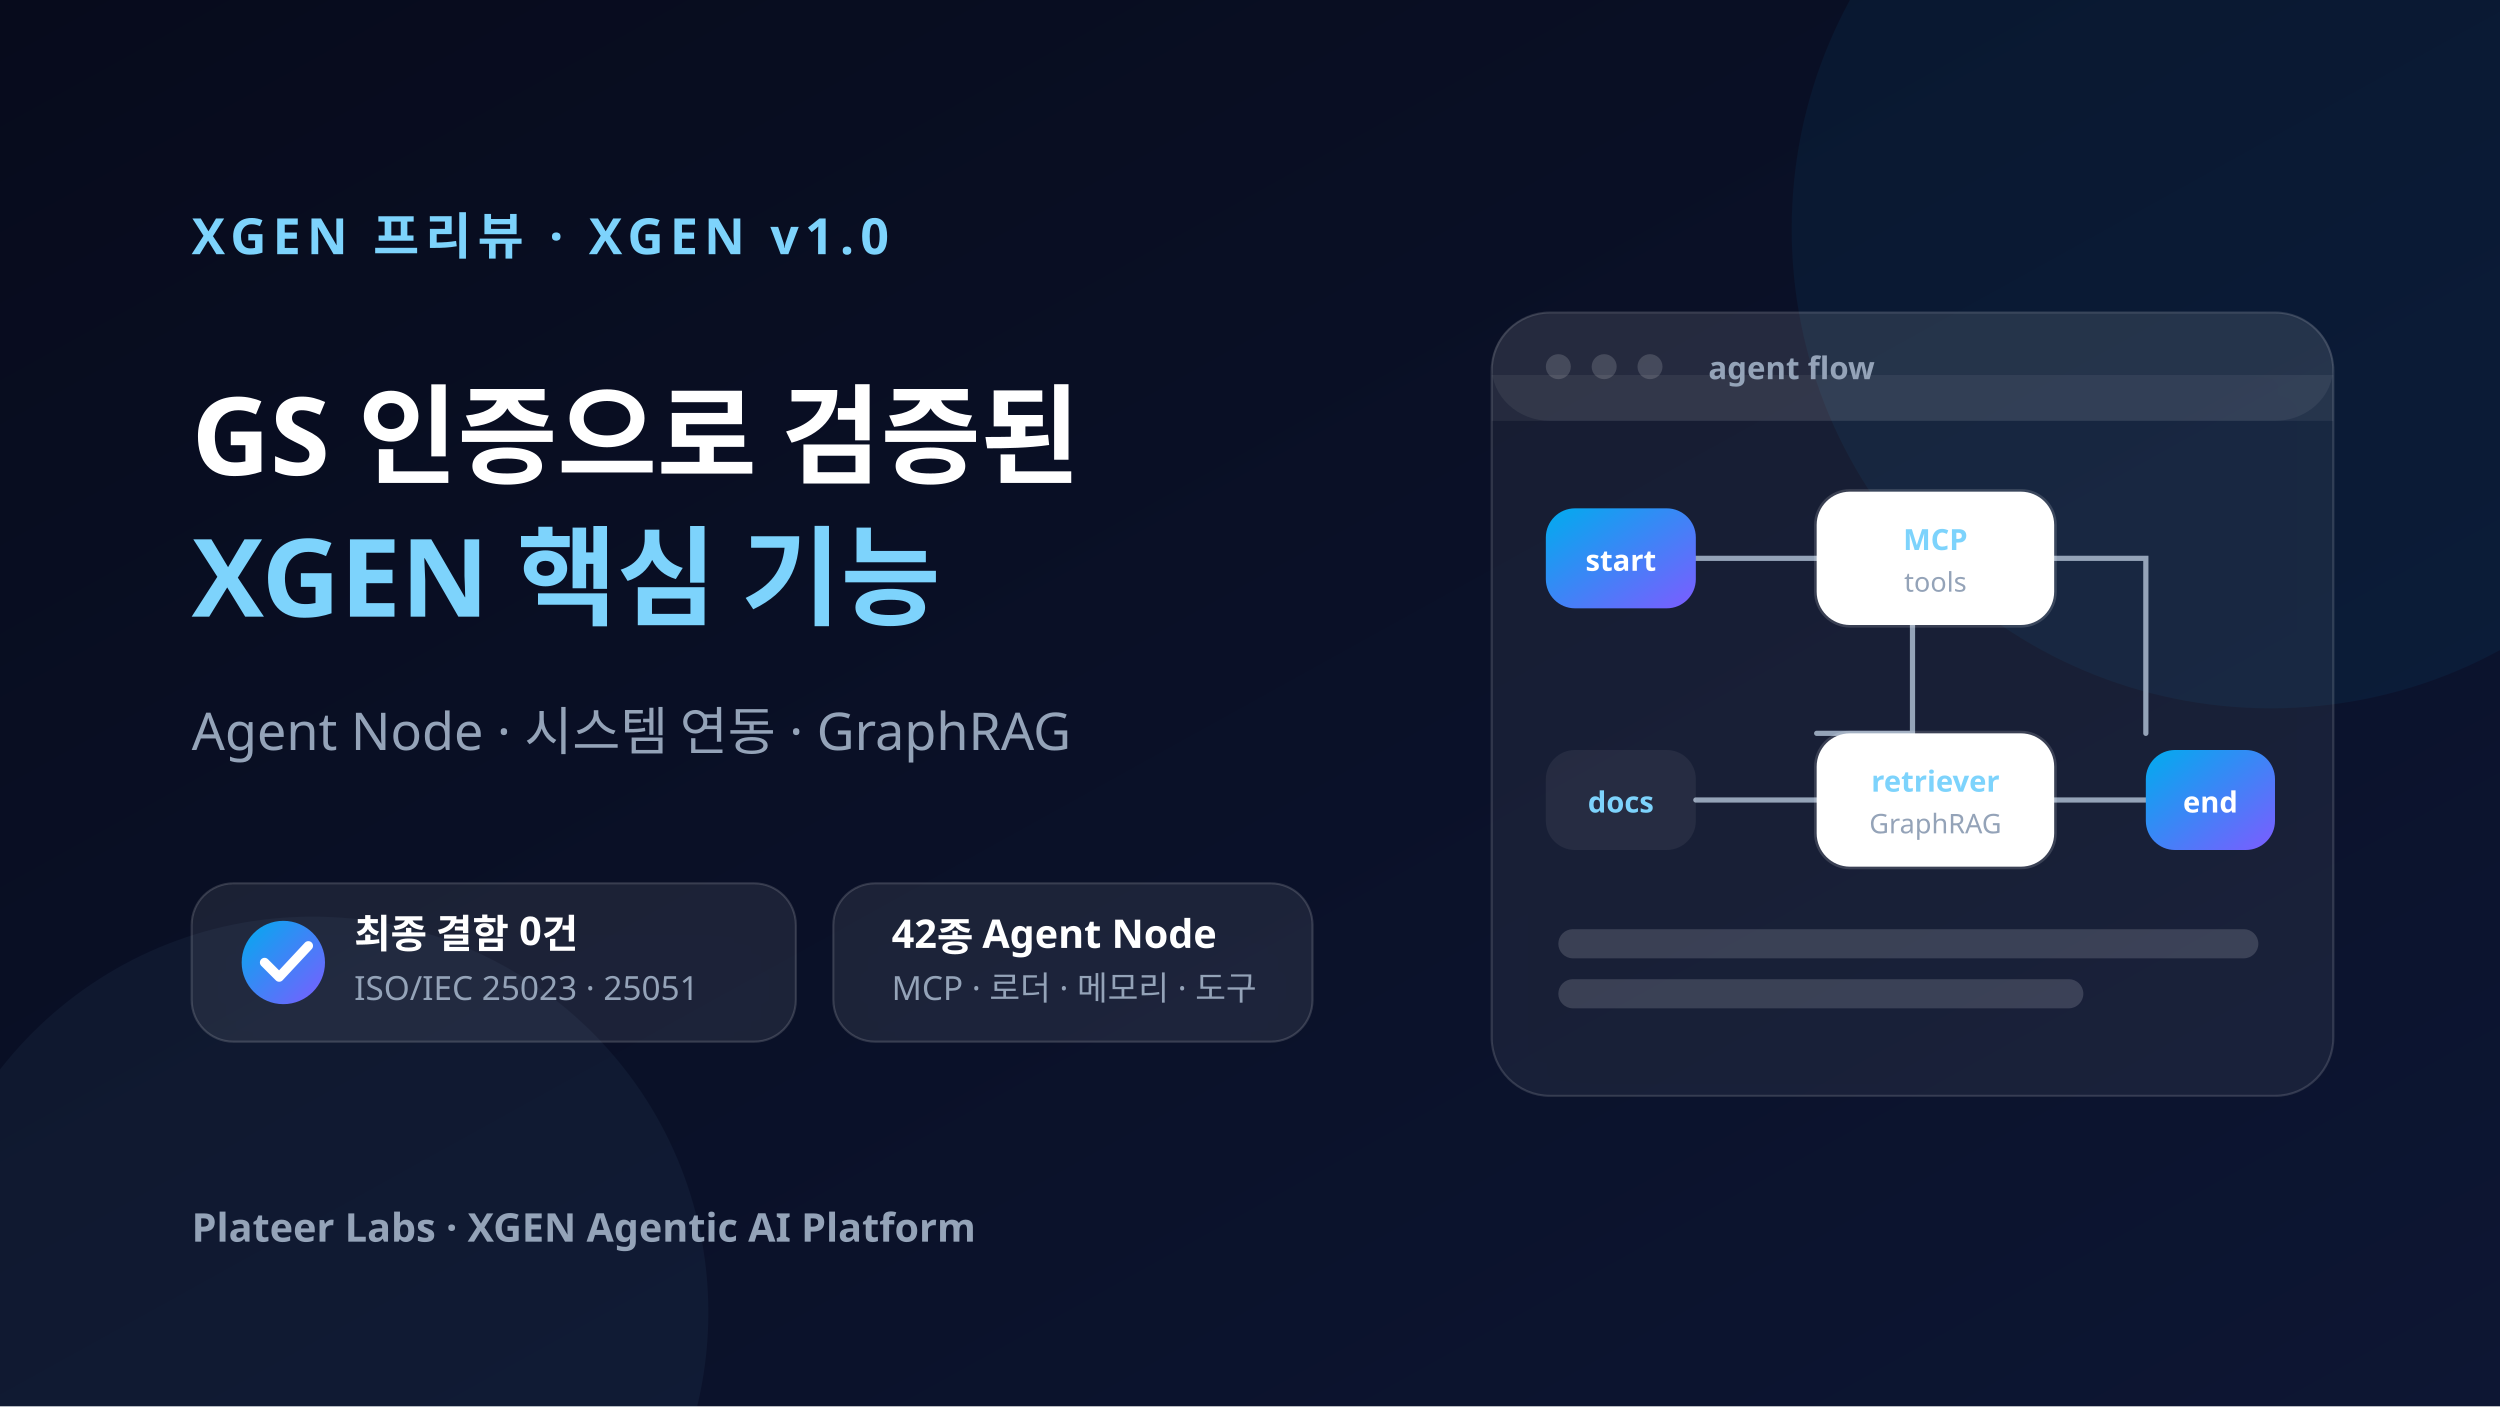
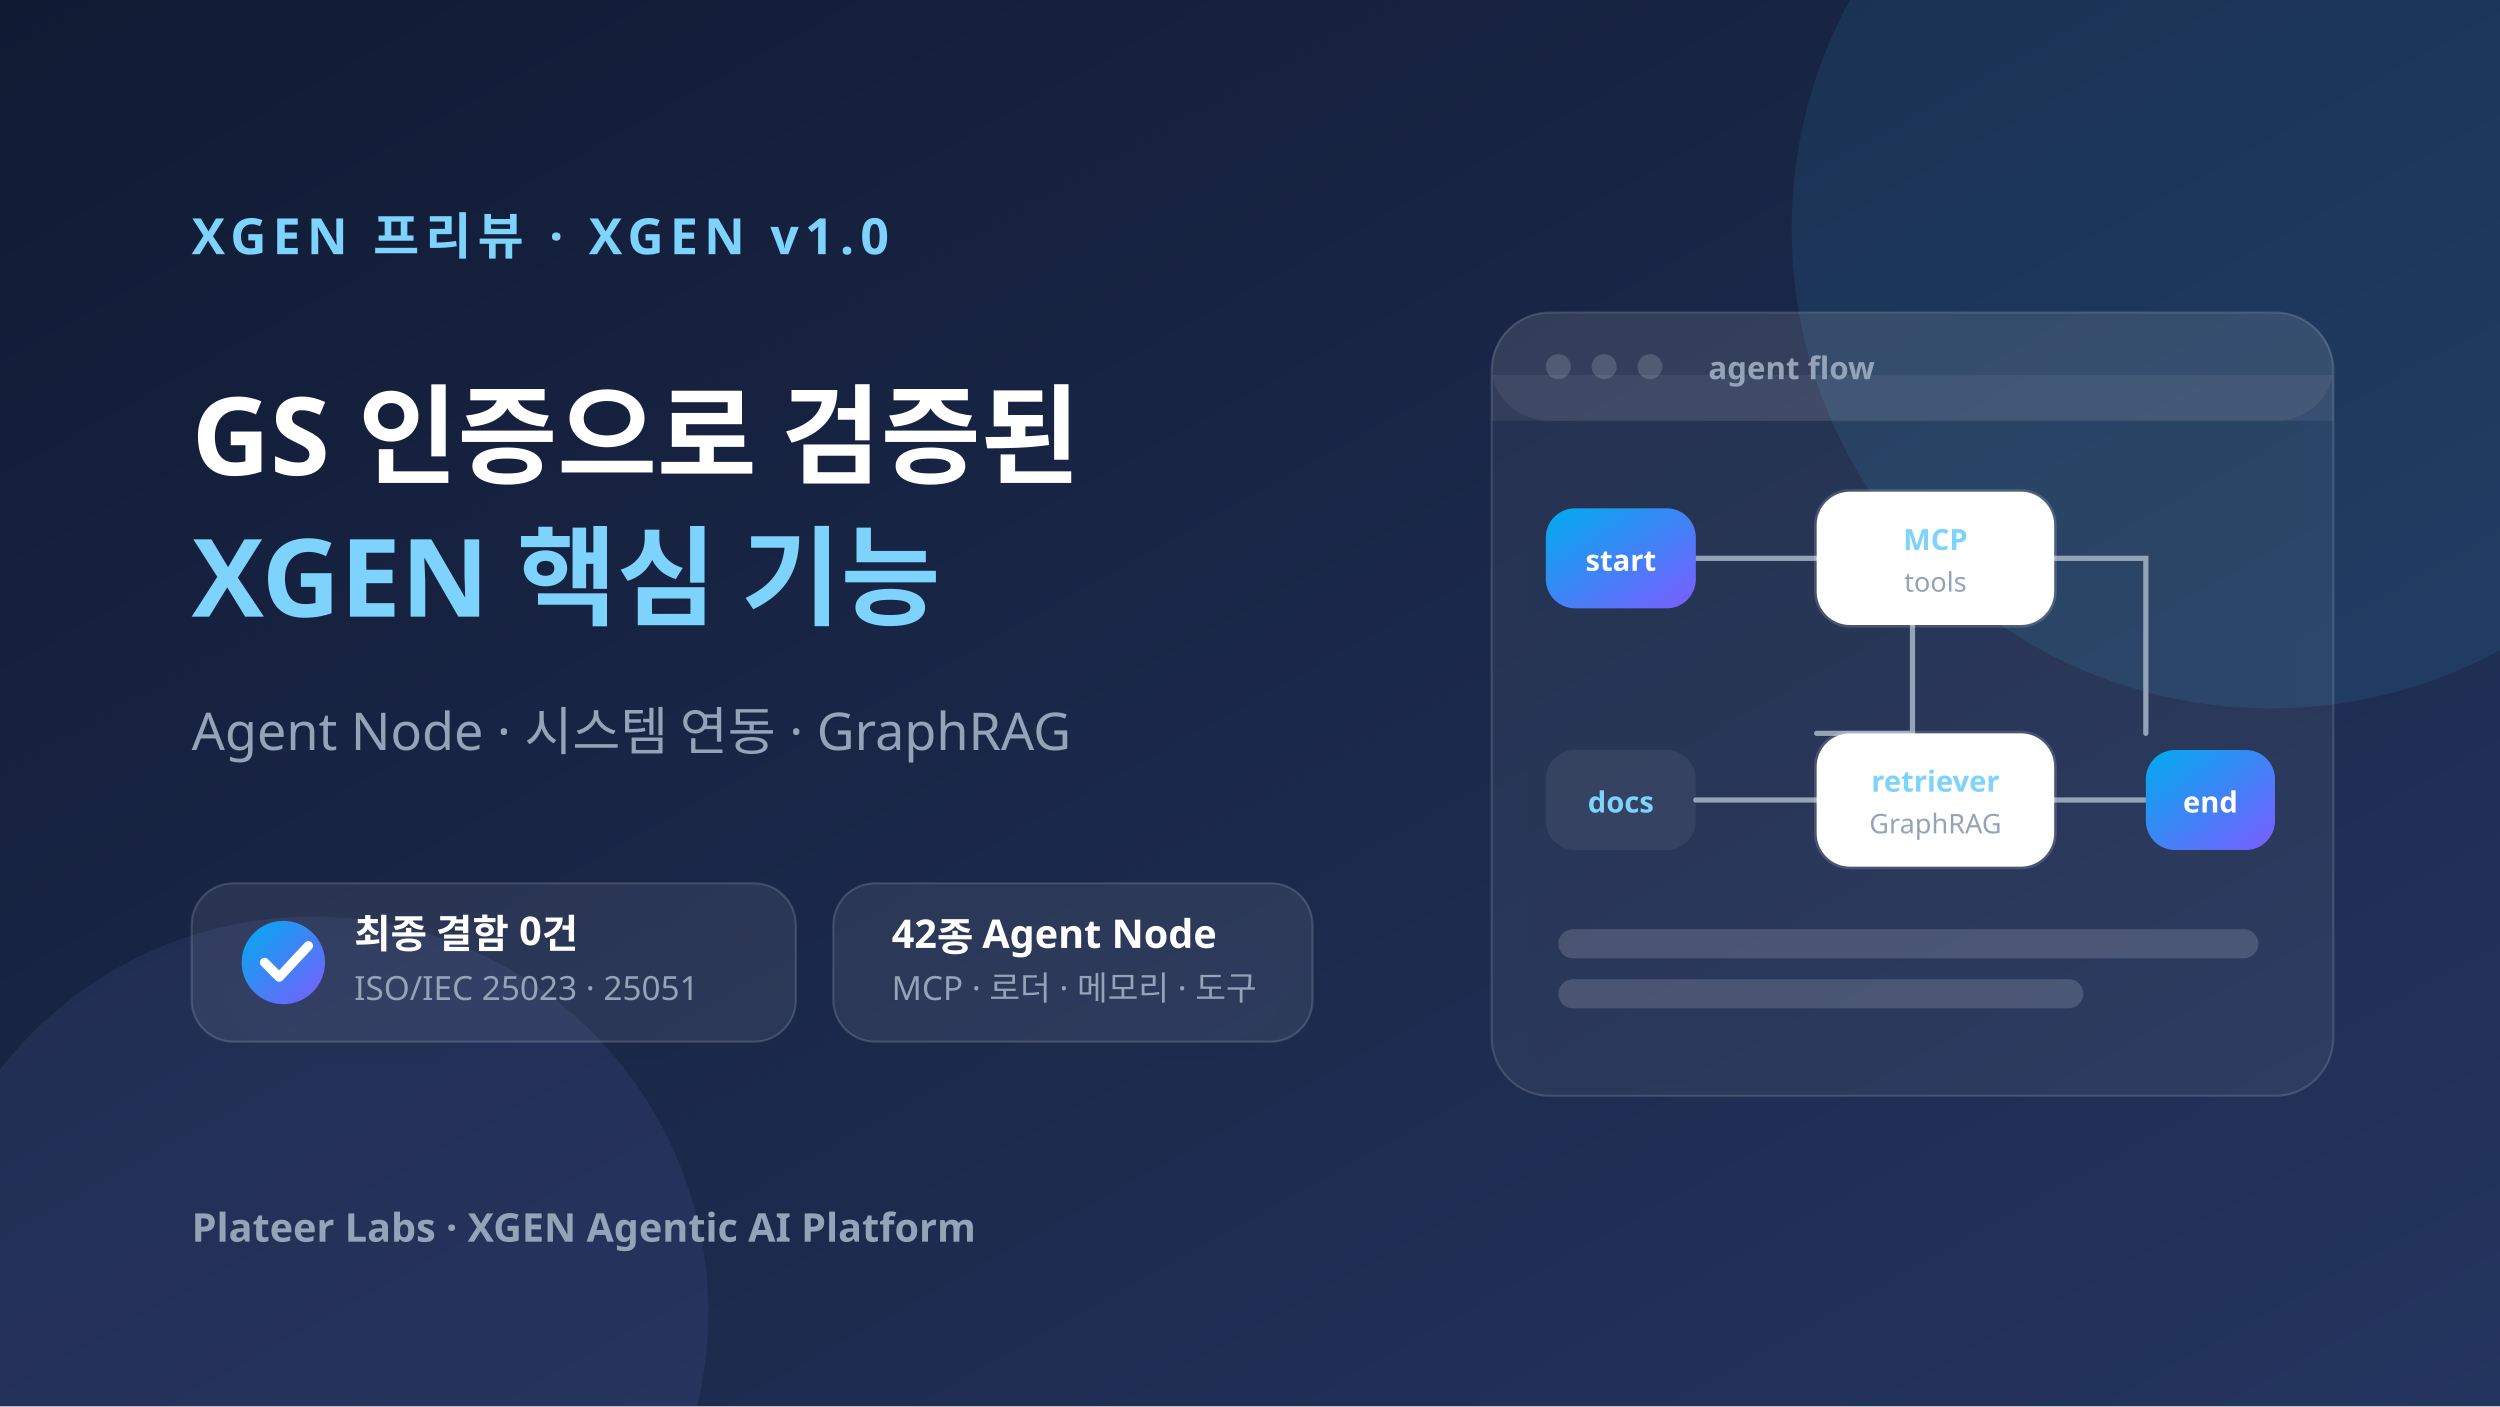
<svg xmlns="http://www.w3.org/2000/svg" viewBox="0 0 1200 675" role="img" aria-label="XGEN v1.0 — 공인시험으로 확인한 Agentic AI 플랫폼">
  <defs>
    <linearGradient id="bg" x1="0" y1="0" x2="1" y2="1">
-       <stop offset="0" stop-color="#070b1c" />
-       <stop offset="1" stop-color="#0d1633" />
+       <stop offset="0" stop-color="#101a33" />
+       <stop offset="1" stop-color="#24355f" />
    </linearGradient>
    <linearGradient id="node" x1="0" y1="0" x2="1" y2="1">
      <stop offset="0" stop-color="#00acee" />
      <stop offset="1" stop-color="#7c5cff" />
    </linearGradient>
    <filter id="sh" x="-20%" y="-20%" width="140%" height="140%">
      <feDropShadow dx="0" dy="12" stdDeviation="18" flood-color="#1e3a8a" flood-opacity="0.13" />
    </filter>
  </defs>
  <rect width="1200" height="675" fill="url(#bg)" />
-   <circle cx="1090" cy="110" r="230" fill="#0ea5e9" opacity="0.06" />
-   <circle cx="150" cy="630" r="190" fill="#7dd3fc" opacity="0.05" />
+   <circle cx="1090" cy="110" r="230" fill="#38bdf8" opacity="0.1" />
+   <circle cx="150" cy="630" r="190" fill="#818cf8" opacity="0.09" />
  <text x="92" y="122" font-family="Pretendard,'Pretendard Variable','Malgun Gothic','Apple SD Gothic Neo','Noto Sans KR',sans-serif" font-size="24" font-weight="700" letter-spacing="3" fill="#7dd3fc">XGEN 프리뷰 · XGEN v1.0</text>
  <text x="92" y="228" font-family="Pretendard,'Pretendard Variable','Malgun Gothic','Apple SD Gothic Neo','Noto Sans KR',sans-serif" font-size="52" font-weight="800" fill="#ffffff">GS 인증으로 검증된</text>
  <text x="92" y="296" font-family="Pretendard,'Pretendard Variable','Malgun Gothic','Apple SD Gothic Neo','Noto Sans KR',sans-serif" font-size="52" font-weight="800" fill="#7dd3fc">XGEN 핵심 기능</text>
  <text x="92" y="360" font-family="Pretendard,'Pretendard Variable','Malgun Gothic','Apple SD Gothic Neo','Noto Sans KR',sans-serif" font-size="25" font-weight="500" fill="#94a3b8">Agent Node · 시스템 연동 · GraphRAG</text>
  <g filter="url(#sh)">
    <rect x="92" y="424" width="290" height="76" rx="20" fill="#ffffff12" stroke="#ffffff26" />
  </g>
  <circle cx="136" cy="462" r="20" fill="url(#node)" />
  <path d="M127 462 l7 7 l14 -15" fill="none" stroke="#ffffff" stroke-width="4.5" stroke-linecap="round" stroke-linejoin="round" />
  <text x="170" y="455" font-family="Pretendard,'Pretendard Variable','Malgun Gothic','Apple SD Gothic Neo','Noto Sans KR',sans-serif" font-size="19" font-weight="700" fill="#ffffff">최종 결함 0건</text>
  <text x="170" y="480" font-family="Pretendard,'Pretendard Variable','Malgun Gothic','Apple SD Gothic Neo','Noto Sans KR',sans-serif" font-size="16" font-weight="500" fill="#94a3b8">ISO/IEC 25023 · 25051</text>
  <g filter="url(#sh)">
    <rect x="400" y="424" width="230" height="76" rx="20" fill="#ffffff12" stroke="#ffffff26" />
  </g>
  <text x="428" y="455" font-family="Pretendard,'Pretendard Variable','Malgun Gothic','Apple SD Gothic Neo','Noto Sans KR',sans-serif" font-size="19" font-weight="700" fill="#ffffff">42종 Agent Node</text>
  <text x="428" y="480" font-family="Pretendard,'Pretendard Variable','Malgun Gothic','Apple SD Gothic Neo','Noto Sans KR',sans-serif" font-size="16" font-weight="500" fill="#94a3b8">MCP · 로더 · 메모리 · 도구</text>
  <g filter="url(#sh)">
    <rect x="716" y="150" width="404" height="376" rx="28" fill="#ffffff0d" stroke="#ffffff24" />
  </g>
  <rect x="716" y="150" width="404" height="52" rx="28" fill="#ffffff0f" />
  <rect x="716" y="180" width="404" height="22" fill="#ffffff0f" />
  <g fill="#ffffff26">
    <circle cx="748" cy="176" r="6" />
    <circle cx="770" cy="176" r="6" />
    <circle cx="792" cy="176" r="6" />
  </g>
  <text x="820" y="182" font-family="Pretendard,'Pretendard Variable','Malgun Gothic','Apple SD Gothic Neo','Noto Sans KR',sans-serif" font-size="15" font-weight="600" fill="#94a3b8">agent flow</text>
  <g stroke="#94a3b8" stroke-width="2.5" fill="none" stroke-linecap="round">
    <path d="M814 268 H872" />
    <path d="M986 268 H1030 V352" />
    <path d="M918 300 V352 H872" />
    <path d="M814 384 H872" />
    <path d="M986 384 H1030" />
  </g>
  <g>
    <rect x="742" y="244" width="72" height="48" rx="14" fill="url(#node)" />
    <text x="778" y="274" text-anchor="middle" font-family="Pretendard,'Pretendard Variable','Malgun Gothic','Apple SD Gothic Neo','Noto Sans KR',sans-serif" font-size="14" font-weight="700" fill="#ffffff">start</text>
    <rect x="872" y="236" width="114" height="64" rx="16" fill="#ffffff" stroke="#ffffff26" stroke-width="2.5" />
    <text x="929" y="264" text-anchor="middle" font-family="Pretendard,'Pretendard Variable','Malgun Gothic','Apple SD Gothic Neo','Noto Sans KR',sans-serif" font-size="14" font-weight="700" fill="#7dd3fc">MCP</text>
    <text x="929" y="284" text-anchor="middle" font-family="Pretendard,'Pretendard Variable','Malgun Gothic','Apple SD Gothic Neo','Noto Sans KR',sans-serif" font-size="13" font-weight="500" fill="#94a3b8">tools</text>
    <rect x="872" y="352" width="114" height="64" rx="16" fill="#ffffff" stroke="#ffffff26" stroke-width="2.5" />
    <text x="929" y="380" text-anchor="middle" font-family="Pretendard,'Pretendard Variable','Malgun Gothic','Apple SD Gothic Neo','Noto Sans KR',sans-serif" font-size="14" font-weight="700" fill="#7dd3fc">retriever</text>
    <text x="929" y="400" text-anchor="middle" font-family="Pretendard,'Pretendard Variable','Malgun Gothic','Apple SD Gothic Neo','Noto Sans KR',sans-serif" font-size="13" font-weight="500" fill="#94a3b8">GraphRAG</text>
    <rect x="742" y="360" width="72" height="48" rx="14" fill="#ffffff0f" />
    <text x="778" y="390" text-anchor="middle" font-family="Pretendard,'Pretendard Variable','Malgun Gothic','Apple SD Gothic Neo','Noto Sans KR',sans-serif" font-size="14" font-weight="700" fill="#7dd3fc">docs</text>
    <rect x="1030" y="360" width="62" height="48" rx="14" fill="url(#node)" />
    <text x="1061" y="390" text-anchor="middle" font-family="Pretendard,'Pretendard Variable','Malgun Gothic','Apple SD Gothic Neo','Noto Sans KR',sans-serif" font-size="14" font-weight="700" fill="#ffffff">end</text>
  </g>
  <g fill="#ffffff26">
    <rect x="748" y="446" width="336" height="14" rx="7" />
    <rect x="748" y="470" width="252" height="14" rx="7" />
  </g>
  <text x="92" y="596" font-family="Pretendard,'Pretendard Variable','Malgun Gothic','Apple SD Gothic Neo','Noto Sans KR',sans-serif" font-size="19" font-weight="600" fill="#94a3b8">Plateer Labs · XGEN Agentic AI Platform</text>
</svg>
